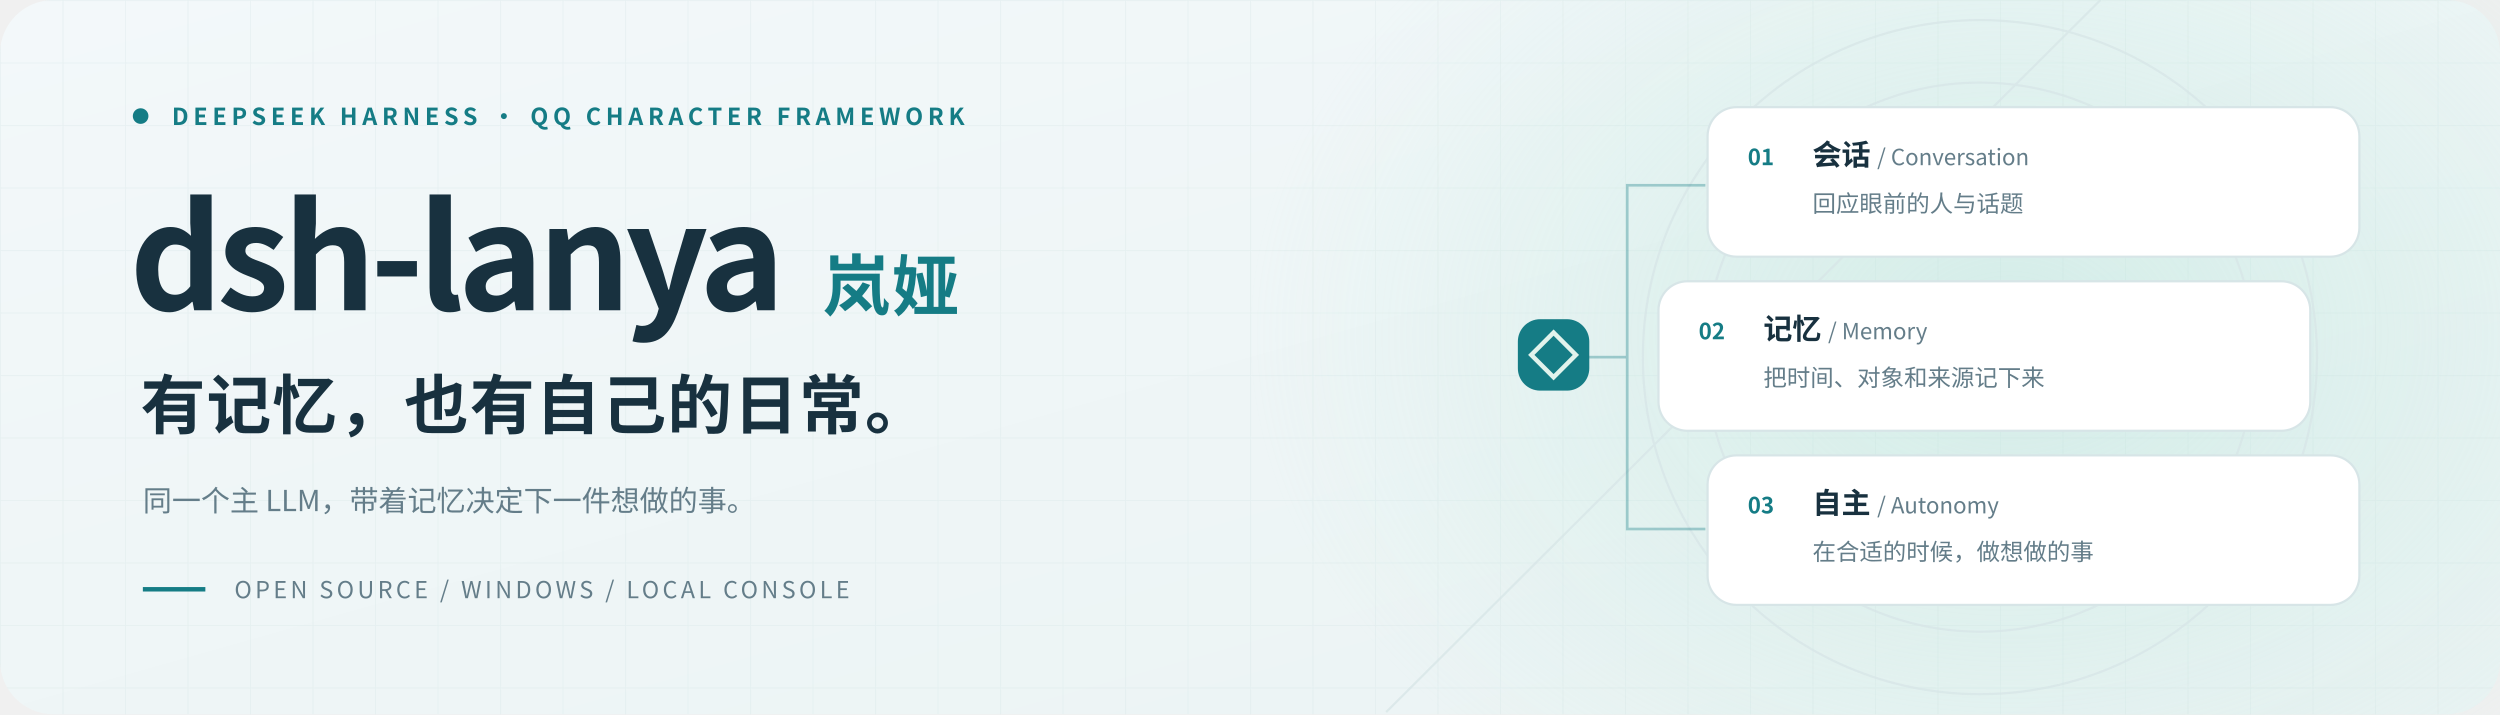
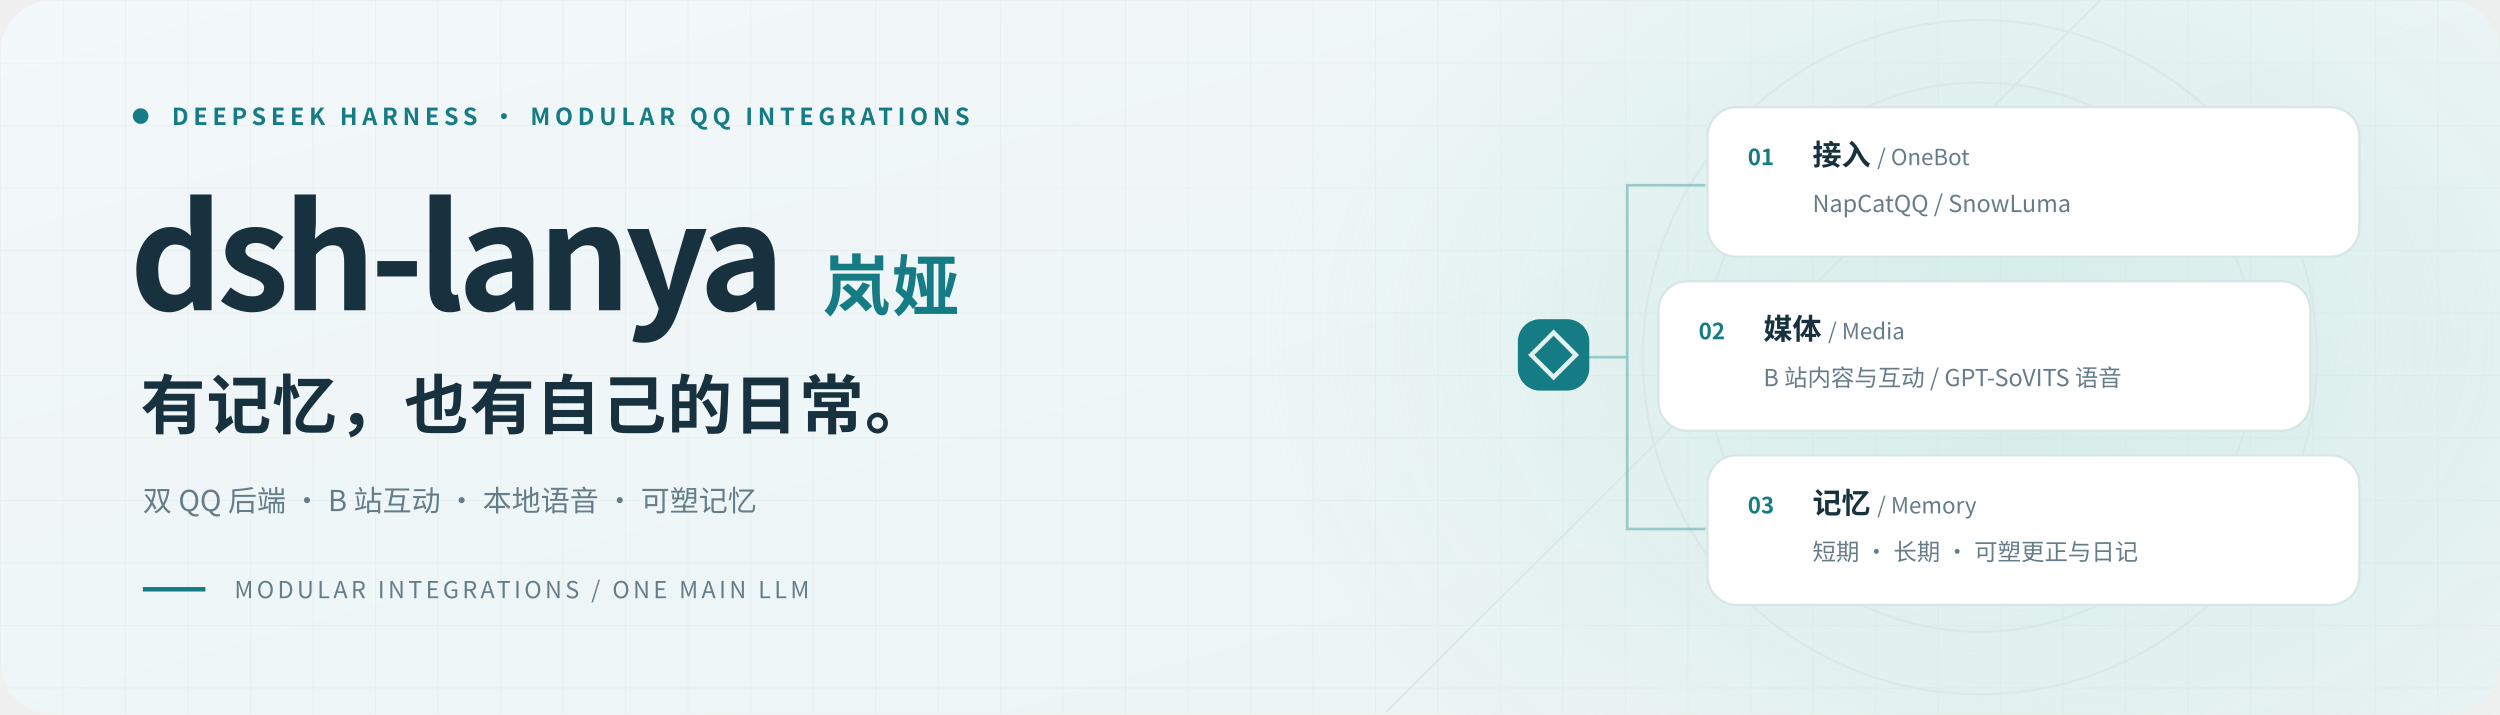
<svg xmlns="http://www.w3.org/2000/svg" width="1120" height="320" viewBox="0 0 1120 320" role="img" aria-labelledby="title desc">
  <defs>
    <linearGradient id="background" x2="1" y2="1">
      <stop stop-color="#f3f8fa" />
      <stop offset="1" stop-color="#eaf3f3" />
    </linearGradient>
    <radialGradient id="glow">
      <stop stop-color="#b8e5d9" stop-opacity=".48" />
      <stop offset="1" stop-color="#b8e5d9" stop-opacity="0" />
    </radialGradient>
    <pattern id="grid" width="28" height="28" patternUnits="userSpaceOnUse">
      <path d="M28 0H0V28" fill="none" stroke="#d7e5e7" stroke-width=".6" opacity=".45" />
    </pattern>
  </defs>
  <rect width="1120" height="320" rx="24" fill="url(#background)" />
  <rect width="1120" height="320" rx="24" fill="url(#grid)" />
  <ellipse cx="900" cy="150" rx="340" ry="255" fill="url(#glow)" />
  <g fill="none" stroke="#d7e5e7" opacity=".75">
    <circle cx="887" cy="160" r="123" />
    <circle cx="887" cy="160" r="151" />
    <path d="M621 319 941 0" />
  </g>
  <g font-family="Segoe UI,Microsoft YaHei,PingFang SC,Noto Sans CJK SC,sans-serif">
    <circle cx="63" cy="52" r="3.5" fill="#157c85" />
-     <text x="77" y="56" fill="#157c85" font-size="10.5" font-weight="600" letter-spacing="2.1">DEEPSEEK HARNESS · QQ CHARACTER FRAMEWORK</text>
+     <text x="77" y="56" fill="#157c85" font-size="10.5" font-weight="600" letter-spacing="2.1">DEEPSEEK HARNESS · MODULAR QQ INTEGRATIONS</text>
    <text x="58" y="139" fill="#18313f" font-size="65" font-weight="700" letter-spacing="-2.6">dsh-lanya<tspan dx="17" fill="#157c85" font-size="30" letter-spacing="1">岚娅</tspan>
    </text>
    <text x="63" y="192" fill="#18313f" font-size="29" font-weight="600" letter-spacing=".5">有记忆，也有自己的日常。</text>
-     <text x="64" y="229" fill="#647d89" font-size="13">同一个主 LLM，带着记忆决定下一件想做的事。</text>
+     <text x="64" y="229" fill="#647d89" font-size="13">双 QQ 后端 · B 站互动 · 本地语音 · 可塑记忆</text>
    <path d="M64 264H92" stroke="#157c85" stroke-width="2" />
-     <text x="105" y="268" fill="#647d89" font-size="10.5" letter-spacing="1.5">OPEN SOURCE / WINDOWS / LOCAL CONSOLE</text>
+     <text x="105" y="268" fill="#647d89" font-size="10.5" letter-spacing="1.5">MODULAR INTEGRATIONS / ONE MAIN LLM</text>
    <g fill="none" stroke="#157c85" stroke-opacity=".35" stroke-width="1.2">
      <path d="M706 160h23V83h35M729 160h0M729 160v77h35" />
    </g>
    <rect x="680" y="143" width="32" height="32" rx="10" fill="#157c85" />
    <path d="m696 149 10 10-10 10-10-10Z" fill="none" stroke="#e1f3ec" stroke-width="2" />
    <g transform="translate(765 48)">
      <rect width="292" height="67" rx="13" fill="#ffffff" stroke="#d7e5e7" />
      <text x="18" y="26" fill="#157c85" font-size="10" font-weight="600">01</text>
-       <text x="47" y="26" fill="#18313f" font-size="13" font-weight="600">会话 <tspan fill="#647d89" font-size="10" font-weight="400">/ Conversation</tspan>
+       <text x="47" y="26" fill="#18313f" font-size="13" font-weight="600">接入 <tspan fill="#647d89" font-size="10" font-weight="400">/ OneBot</tspan>
      </text>
-       <text x="47" y="47" fill="#647d89" font-size="10.5">回应眼前的人与话题</text>
+       <text x="47" y="47" fill="#647d89" font-size="10.5">NapCatQQ / SnowLuma</text>
    </g>
    <g transform="translate(743 126)">
      <rect width="292" height="67" rx="13" fill="#ffffff" stroke="#d7e5e7" />
      <text x="18" y="26" fill="#157c85" font-size="10" font-weight="600">02</text>
-       <text x="47" y="26" fill="#18313f" font-size="13" font-weight="600">记忆 <tspan fill="#647d89" font-size="10" font-weight="400">/ Memory</tspan>
+       <text x="47" y="26" fill="#18313f" font-size="13" font-weight="600">媒体 <tspan fill="#647d89" font-size="10" font-weight="400">/ Media</tspan>
      </text>
-       <text x="47" y="47" fill="#647d89" font-size="10.5">把时间、对象和来源记下来</text>
+       <text x="47" y="47" fill="#647d89" font-size="10.5">B 站内容与互动 / GPT-SoVITS 语音</text>
    </g>
    <g transform="translate(765 204)">
      <rect width="292" height="67" rx="13" fill="#ffffff" stroke="#d7e5e7" />
      <text x="18" y="26" fill="#157c85" font-size="10" font-weight="600">03</text>
-       <text x="47" y="26" fill="#18313f" font-size="13" font-weight="600">自主 <tspan fill="#647d89" font-size="10" font-weight="400">/ Autonomy</tspan>
+       <text x="47" y="26" fill="#18313f" font-size="13" font-weight="600">记忆 <tspan fill="#647d89" font-size="10" font-weight="400">/ Memory</tspan>
      </text>
-       <text x="47" y="47" fill="#647d89" font-size="10.5">在合适的时候，做想做的事</text>
+       <text x="47" y="47" fill="#647d89" font-size="10.5">短期 · 长期 · 可塑更正与日记</text>
    </g>
  </g>
</svg>
